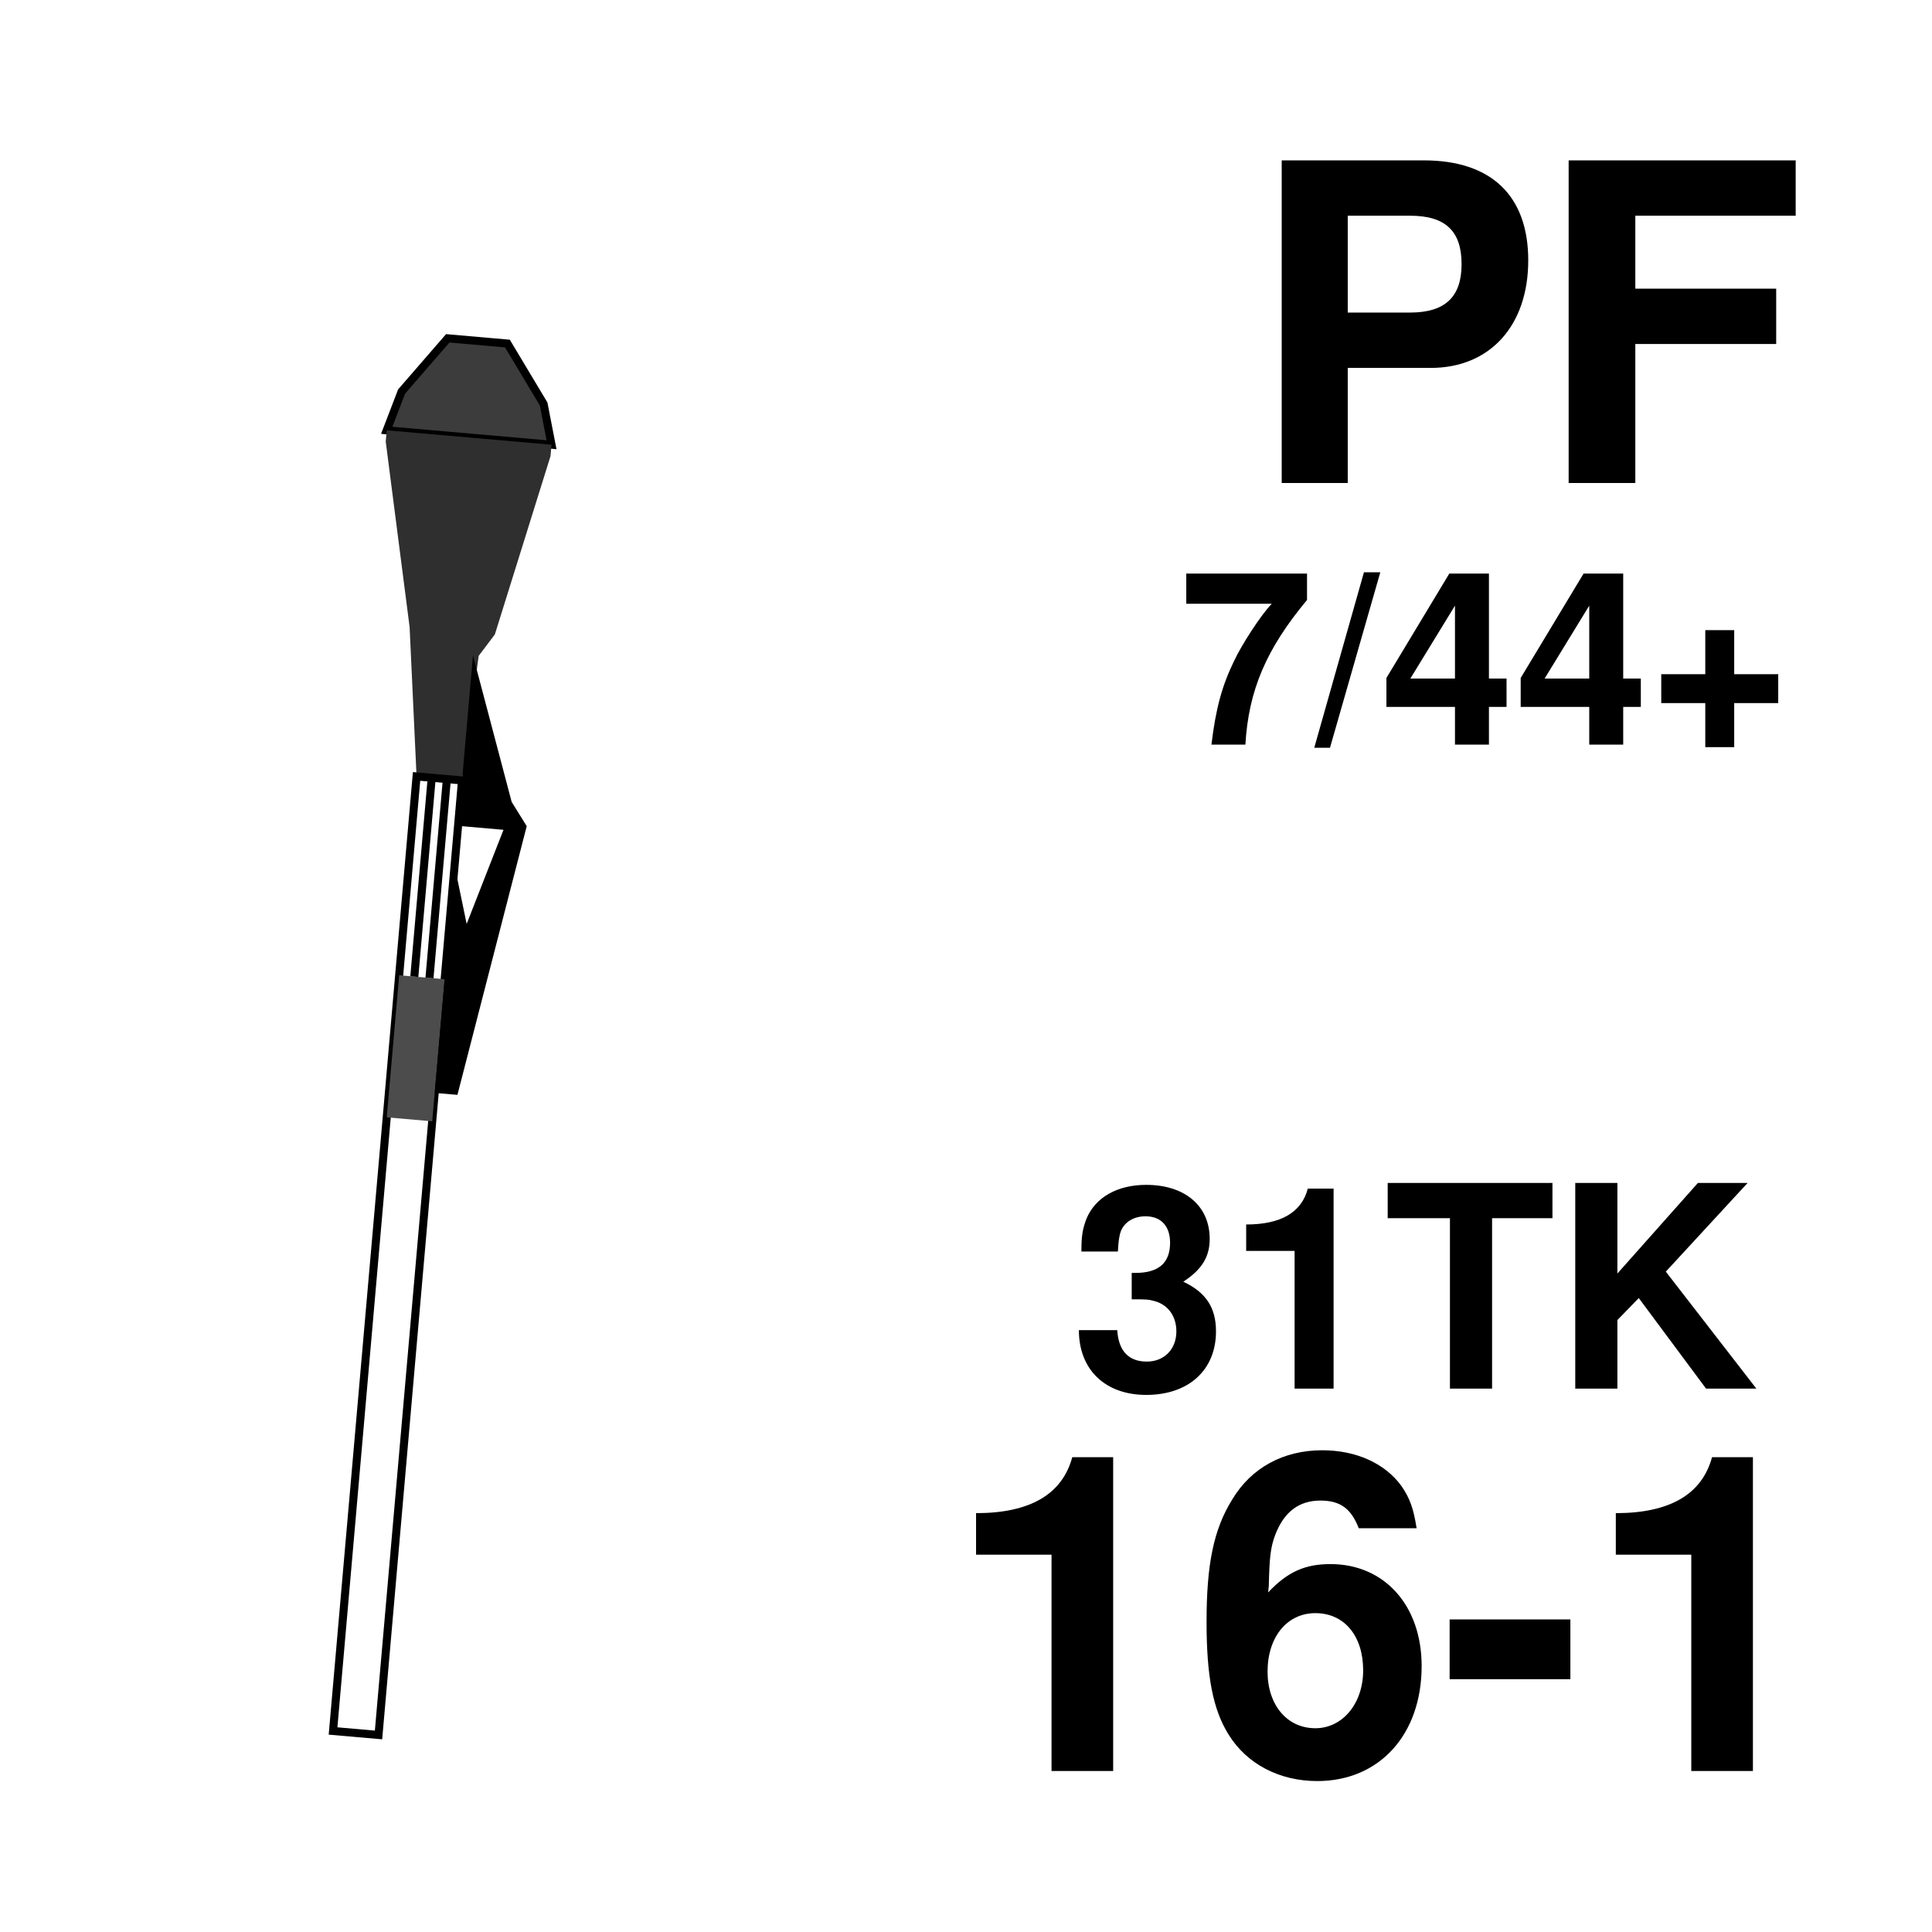
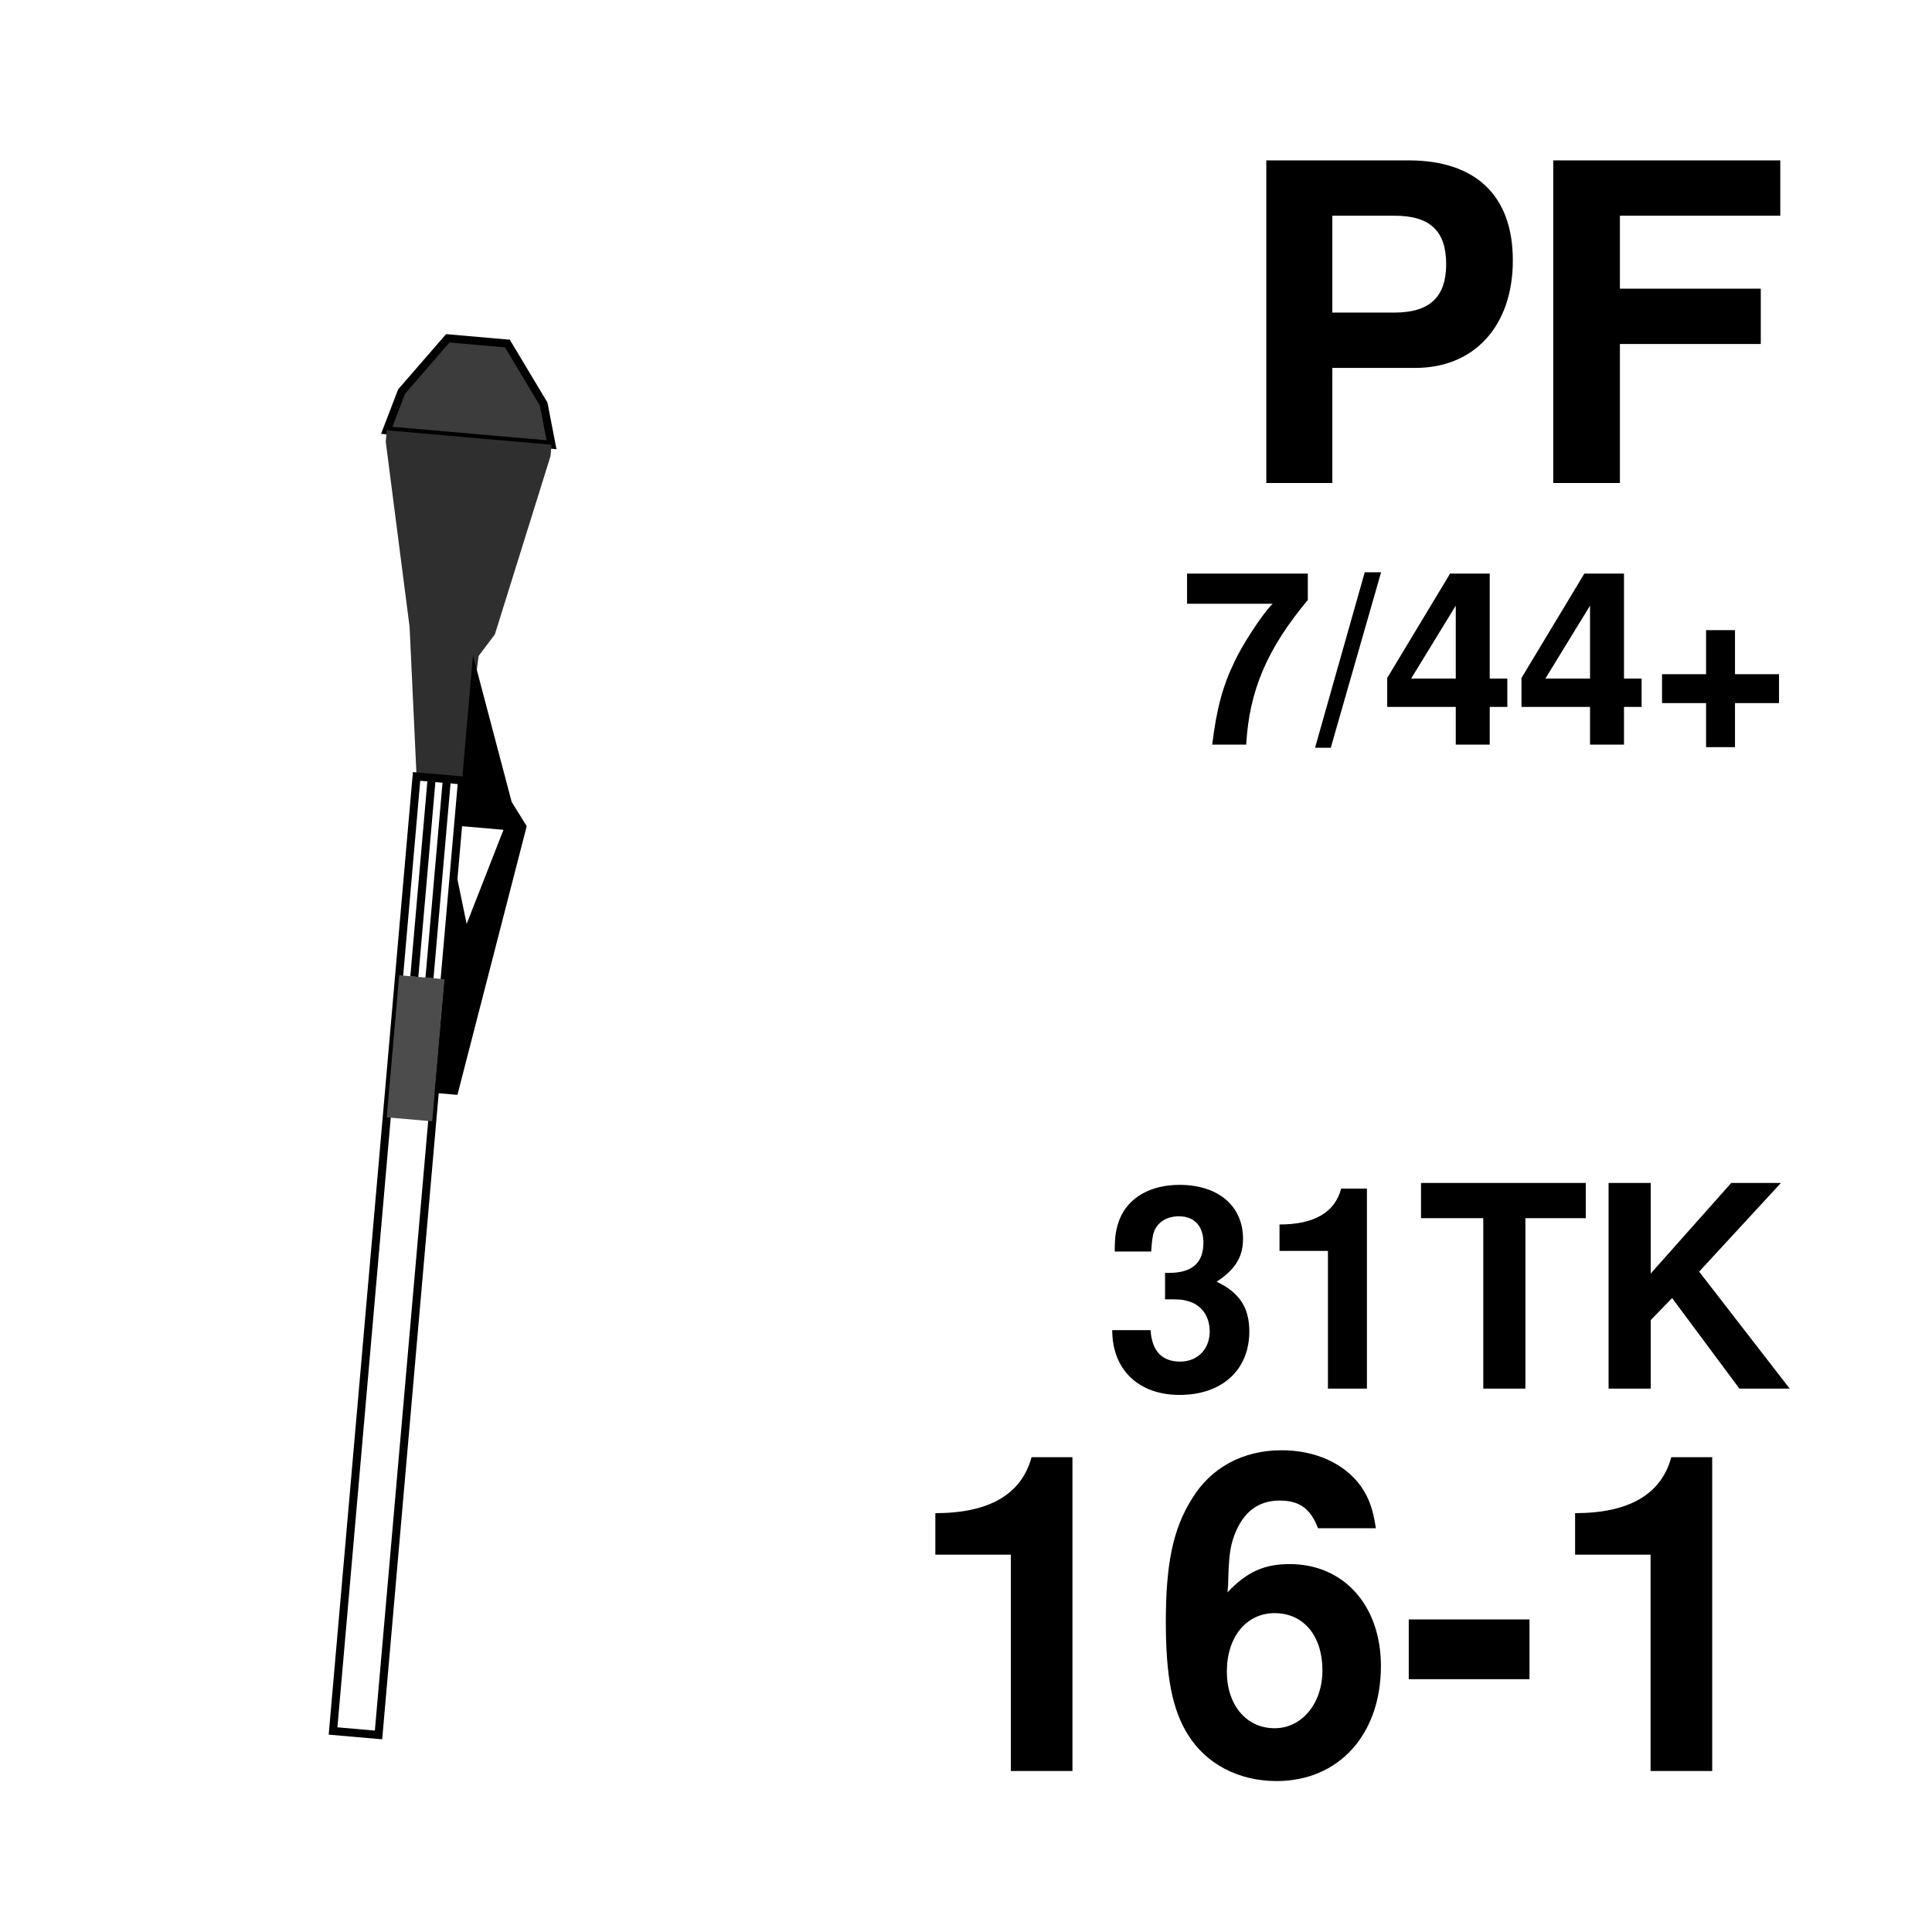
<svg xmlns="http://www.w3.org/2000/svg" width="48" height="48">
  <g id="pffi" transform="translate(8,9) rotate(5,8,44)">
-     <polygon style="stroke:black;stroke-width:0.2;fill:#3c3c3c" points="0.744,0 1.771,1.417 2.055,2.409 -2.055,2.409 -1.771,1.417 -0.744,0" id="charge" />
-     <polygon style="stroke:none;fill:#2f2f2f" points="2.055,2.409 2.055,2.692 1.063,7.227 0.709,7.793  0.567,10.911 -0.567,10.911 -1.063,7.227 -2.055,2.692 -2.055,2.409" id="head" />
-     <polygon style="stroke:black;stroke-width:0.2;fill:none" points="0.567,10.911 0.567,34.717 -0.567,34.717 -0.567,10.911" id="tube" />
-     <polygon style="stroke:none;fill:#4c4c4c" points="0.567,15.87 0.567,19.413 -0.567,19.413 -0.567,15.87" id="midband" />
-     <polygon style="stroke:none;fill:black" points="0.567,7.793 1.842,11.336 2.267,11.903 1.134,18.704 0.567,18.704 0.567,13.036 0.992,14.453 1.7,12.044 0.567,12.044" id="trigger" />
-     <line y2="15.87" style="stroke:black;stroke-width:0.2" x1="0.189" x2="0.189" y1="10.911" />
-     <line y2="15.87" style="stroke:black;stroke-width:0.2" x1="-0.189" x2="-0.189" y1="10.911" />
+     <polygon id="charge" points="0.744,0 1.771,1.417 2.055,2.409 -2.055,2.409 -1.771,1.417 -0.744,0" style="stroke:black;stroke-width:0.2;fill:#3c3c3c" />
+     <polygon id="head" points="2.055,2.409 2.055,2.692 1.063,7.227 0.709,7.793  0.567,10.911 -0.567,10.911 -1.063,7.227 -2.055,2.692 -2.055,2.409" style="stroke:none;fill:#2f2f2f" />
+     <polygon id="tube" points="0.567,10.911 0.567,34.717 -0.567,34.717 -0.567,10.911" style="stroke:black;stroke-width:0.2;fill:none" />
+     <polygon id="midband" points="0.567,15.87 0.567,19.413 -0.567,19.413 -0.567,15.87" style="stroke:none;fill:#4c4c4c" />
+     <polygon id="trigger" points="0.567,7.793 1.842,11.336 2.267,11.903 1.134,18.704 0.567,18.704 0.567,13.036 0.992,14.453 1.7,12.044 0.567,12.044" style="stroke:none;fill:black" />
+     <line x1="0.189" y1="10.911" x2="0.189" y2="15.87" style="stroke:black;stroke-width:0.2" />
+     <line x1="-0.189" y1="10.911" x2="-0.189" y2="15.87" style="stroke:black;stroke-width:0.2" />
  </g>
  <g id="PFtext">
-     <text x="31" style="font-size:11px;font-style:normal;font-variant:normal;font-weight:bold;font-stretch:normal;text-anchor:left;fill:black;fill-opacity:1;font-family:Nimbus Sans L" y="12">PF</text>
-     <text x="23.5" style="font-size:11px;font-style:normal;font-variant:normal;font-weight:bold;font-stretch:normal;text-anchor:left;fill:black;fill-opacity:1;font-family:Nimbus Sans L" y="44">16-1</text>
-     <text x="26.6" style="font-size:7px;font-style:normal;font-variant:normal;font-weight:bold;font-stretch:normal;text-anchor:left;fill:black;fill-opacity:1;font-family:Nimbus Sans L" y="34.5">31TK</text>
-     <text x="29.3" style="font-size:6px;font-style:normal;font-variant:normal;font-weight:bold;font-stretch:normal;text-anchor:left;fill:black;fill-opacity:1;font-family:Nimbus Sans L" y="18.5">7/44+</text>
+     <text style="font-size:11px;font-style:normal;font-variant:normal;font-weight:bold;font-stretch:normal;text-anchor:end;fill:black;fill-opacity:1;font-family:Nimbus Sans L" x="44.5" y="12">PF</text>
+     <text style="font-size:11px;font-style:normal;font-variant:normal;font-weight:bold;font-stretch:normal;text-anchor:end;fill:black;fill-opacity:1;font-family:Nimbus Sans L" x="44.5" y="44">16-1</text>
+     <text style="font-size:7px;font-style:normal;font-variant:normal;font-weight:bold;font-stretch:normal;text-anchor:end;fill:black;fill-opacity:1;font-family:Nimbus Sans L" x="44.5" y="34.5">31TK</text>
+     <text style="font-size:6px;font-style:normal;font-variant:normal;font-weight:bold;font-stretch:normal;text-anchor:end;fill:black;fill-opacity:1;font-family:Nimbus Sans L" x="44.5" y="18.5">7/44+</text>
  </g>
</svg>
